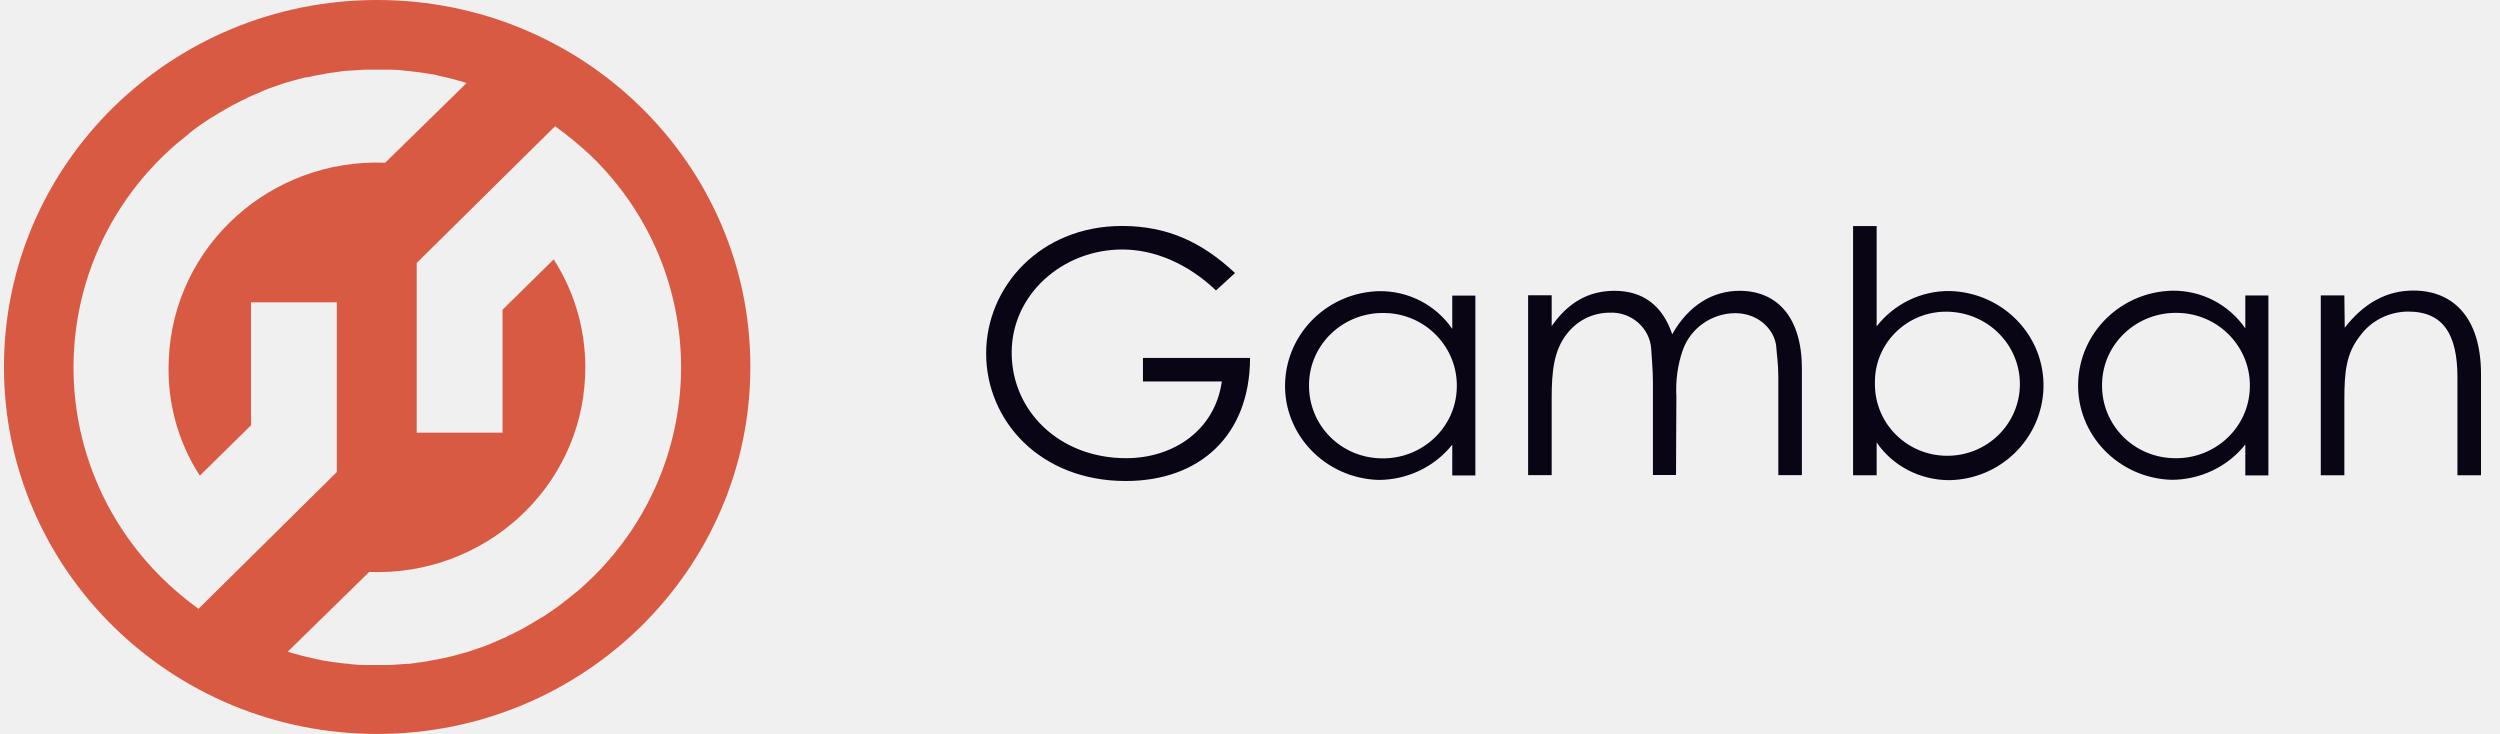
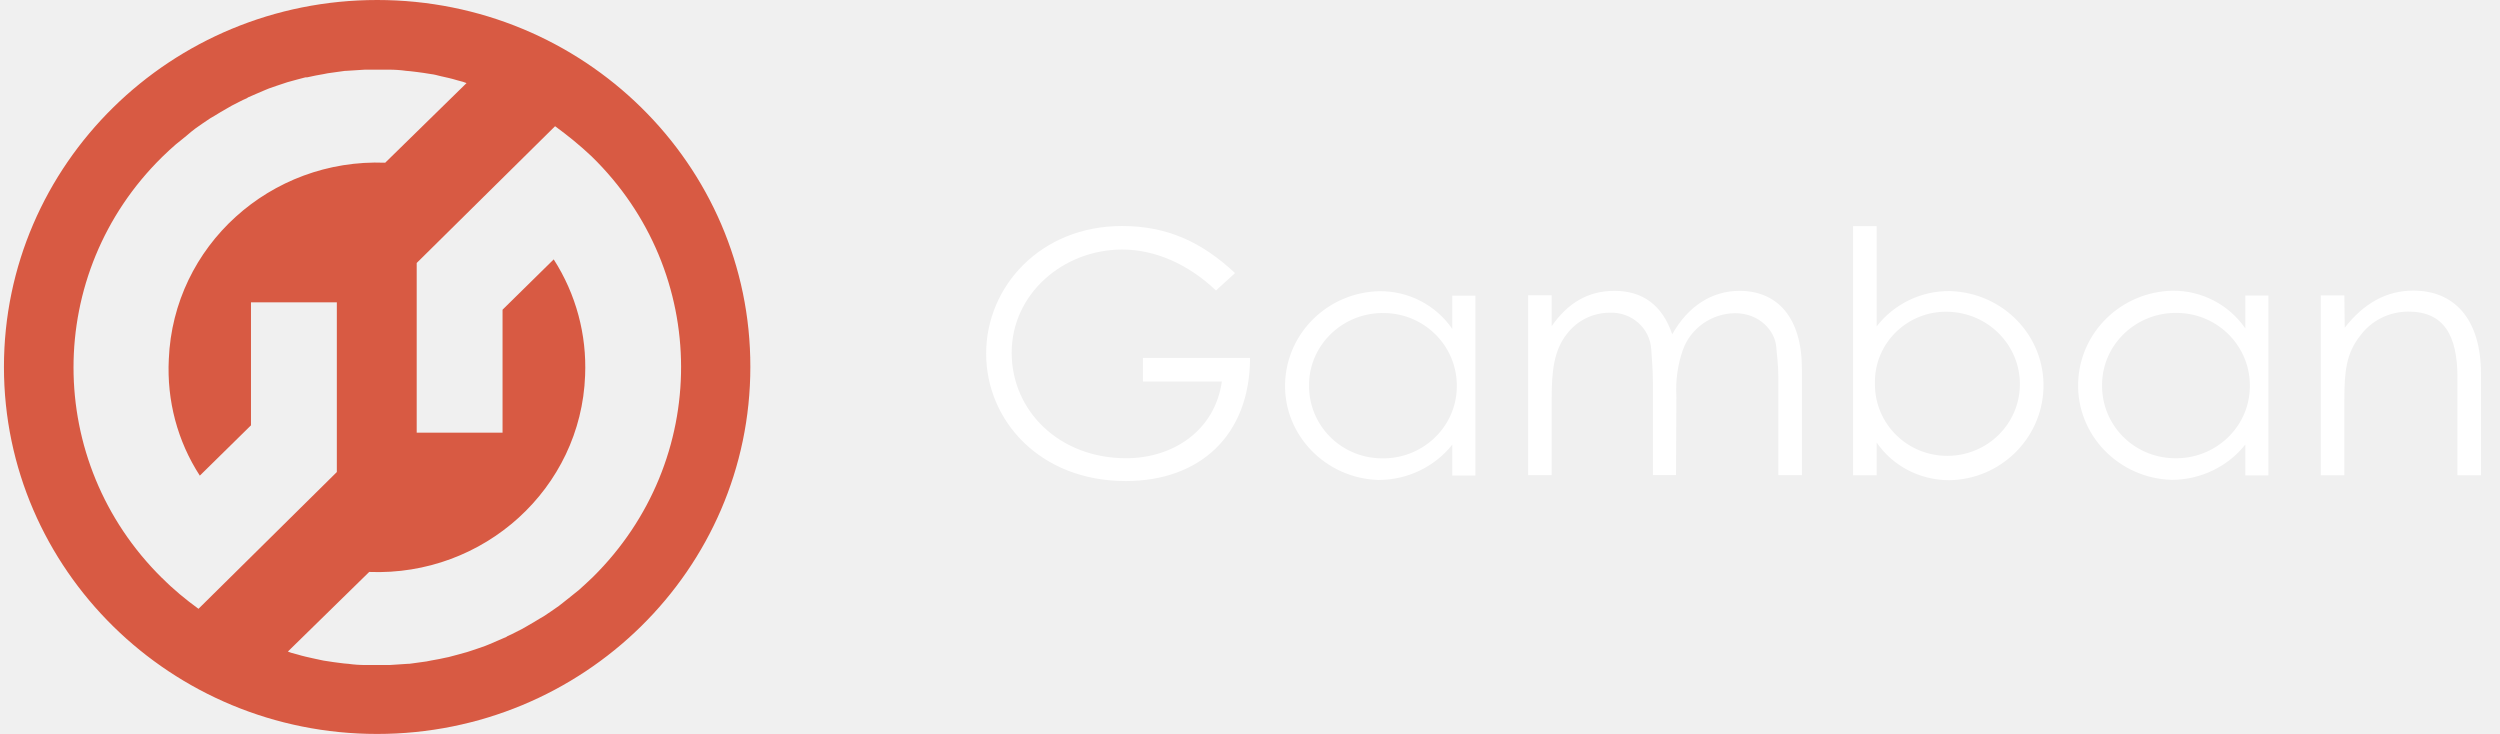
<svg xmlns="http://www.w3.org/2000/svg" width="109" height="32" viewBox="0 0 109 32" fill="none">
-   <path d="M54.502 15.626C54.486 18.988 52.309 20.972 49.082 20.972C45.339 20.972 42.996 18.333 42.996 15.412C42.996 12.49 45.371 9.852 48.917 9.852C50.898 9.852 52.41 10.558 53.847 11.904L53.017 12.663C51.792 11.495 50.333 10.878 48.933 10.878C46.34 10.878 44.109 12.825 44.109 15.375C44.109 17.925 46.196 19.977 49.098 19.977C51.148 19.977 52.969 18.773 53.272 16.632H49.833V15.605H54.497V15.621L54.502 15.626ZM57.074 16.794C57.058 18.527 58.442 19.946 60.205 19.983C61.988 20.035 63.479 18.653 63.516 16.904C63.569 15.15 62.164 13.684 60.386 13.647C58.602 13.595 57.111 14.977 57.074 16.726V16.799M63.319 12.888H64.326V20.731H63.319V19.386C62.547 20.359 61.355 20.925 60.098 20.925C57.793 20.852 55.956 18.962 56.03 16.695C56.105 14.501 57.904 12.747 60.135 12.694C61.413 12.679 62.6 13.297 63.319 14.338V12.888ZM73.074 20.71H72.067V16.695C72.067 16.092 72.014 15.595 71.993 15.223C71.939 14.302 71.13 13.595 70.193 13.632C69.453 13.632 68.772 13.967 68.319 14.553C67.744 15.281 67.653 16.197 67.653 17.386V20.715H66.626V12.873H67.653V14.218C68.356 13.208 69.24 12.679 70.39 12.679C71.615 12.679 72.477 13.297 72.909 14.574C73.611 13.318 74.671 12.679 75.842 12.679C77.498 12.679 78.563 13.846 78.563 16.077V20.715H77.535V16.433C77.535 15.846 77.461 15.406 77.445 15.124C77.392 14.433 76.726 13.653 75.645 13.653C74.618 13.668 73.718 14.307 73.377 15.244C73.143 15.899 73.052 16.605 73.09 17.297L73.074 20.715V20.71ZM88.067 16.778C88.083 15.045 86.683 13.626 84.915 13.59C83.185 13.553 81.763 14.92 81.747 16.616V16.757C81.747 18.475 83.153 19.872 84.899 19.872C86.645 19.872 88.051 18.49 88.067 16.773M81.822 20.721H80.794V9.857H81.822V14.229C82.578 13.255 83.765 12.668 85.027 12.689C87.348 12.763 89.169 14.653 89.095 16.935C89.02 19.129 87.221 20.899 84.99 20.935C83.712 20.935 82.524 20.317 81.822 19.291V20.726V20.721ZM91.65 16.789C91.634 18.522 93.019 19.941 94.781 19.977C96.565 20.03 98.056 18.647 98.093 16.899C98.146 15.145 96.74 13.679 94.962 13.642C93.178 13.59 91.688 14.972 91.65 16.721V16.794M97.896 12.883H98.902V20.726H97.896V19.38C97.124 20.354 95.931 20.92 94.675 20.92C92.369 20.846 90.532 18.956 90.607 16.674C90.681 14.48 92.481 12.726 94.712 12.674C95.99 12.658 97.177 13.276 97.896 14.318V12.883ZM102.235 14.281C103.066 13.218 104.051 12.668 105.222 12.668C106.969 12.668 108.172 13.857 108.172 16.312V20.721H107.144V16.454C107.144 14.611 106.548 13.585 105.004 13.585C104.173 13.585 103.385 13.972 102.896 14.647C102.299 15.406 102.214 16.187 102.214 17.427V20.721H101.186V12.878H102.214L102.23 14.276L102.235 14.281Z" fill="#0A0515" />
+   <path d="M54.502 15.628C54.486 18.99 52.309 20.974 49.082 20.974C45.339 20.974 42.996 18.335 42.996 15.414C42.996 12.492 45.371 9.854 48.917 9.854C50.898 9.854 52.41 10.56 53.847 11.906L53.017 12.665C51.792 11.498 50.333 10.88 48.933 10.88C46.34 10.88 44.109 12.827 44.109 15.377C44.109 17.927 46.196 19.979 49.098 19.979C51.148 19.979 52.969 18.775 53.272 16.634H49.833V15.607H54.497V15.623L54.502 15.628ZM57.074 16.796C57.058 18.529 58.442 19.948 60.205 19.984C61.988 20.037 63.479 18.655 63.516 16.906C63.569 15.152 62.164 13.686 60.386 13.649C58.602 13.597 57.111 14.979 57.074 16.728V16.801M63.319 12.89H64.326V20.733H63.319V19.387C62.547 20.361 61.355 20.927 60.098 20.927C57.793 20.854 55.956 18.963 56.03 16.696C56.105 14.503 57.904 12.749 60.135 12.696C61.413 12.681 62.6 13.299 63.319 14.34V12.89ZM73.074 20.712H72.067V16.696C72.067 16.094 72.014 15.597 71.993 15.225C71.939 14.304 71.13 13.597 70.193 13.634C69.453 13.634 68.772 13.969 68.319 14.555C67.744 15.283 67.653 16.199 67.653 17.387V20.717H66.626V12.874H67.653V14.22C68.356 13.21 69.24 12.681 70.39 12.681C71.615 12.681 72.477 13.299 72.909 14.576C73.611 13.319 74.671 12.681 75.842 12.681C77.498 12.681 78.563 13.848 78.563 16.079V20.717H77.535V16.435C77.535 15.848 77.461 15.409 77.445 15.126C77.392 14.435 76.726 13.655 75.645 13.655C74.618 13.67 73.718 14.309 73.377 15.246C73.143 15.901 73.052 16.607 73.09 17.299L73.074 20.717V20.712ZM88.067 16.78C88.083 15.047 86.683 13.628 84.915 13.592C83.185 13.555 81.763 14.922 81.747 16.618V16.759C81.747 18.477 83.153 19.875 84.899 19.875C86.645 19.875 88.051 18.492 88.067 16.775M81.822 20.723H80.794V9.859H81.822V14.23C82.578 13.257 83.765 12.67 85.027 12.691C87.348 12.764 89.169 14.655 89.095 16.937C89.02 19.131 87.221 20.901 84.99 20.937C83.712 20.937 82.524 20.32 81.822 19.293V20.728V20.723ZM91.65 16.791C91.634 18.524 93.019 19.942 94.781 19.979C96.565 20.032 98.056 18.649 98.093 16.901C98.146 15.147 96.74 13.681 94.962 13.644C93.178 13.592 91.688 14.974 91.65 16.723V16.796M97.896 12.885H98.902V20.728H97.896V19.382C97.124 20.356 95.931 20.922 94.675 20.922C92.369 20.848 90.532 18.958 90.607 16.675C90.681 14.482 92.481 12.728 94.712 12.675C95.99 12.66 97.177 13.278 97.896 14.319V12.885ZM102.235 14.283C103.066 13.22 104.051 12.67 105.222 12.67C106.969 12.67 108.172 13.859 108.172 16.314V20.723H107.144V16.456C107.144 14.613 106.548 13.586 105.004 13.586C104.173 13.586 103.385 13.974 102.896 14.649C102.299 15.409 102.214 16.189 102.214 17.429V20.723H101.186V12.88H102.214L102.23 14.278L102.235 14.283Z" fill="white" />
  <path d="M25.841 25.168C25.622 25.382 25.425 25.555 25.229 25.733L25.032 25.89C24.872 26.016 24.707 26.157 24.547 26.277L24.366 26.419C24.148 26.576 23.935 26.717 23.716 26.864L23.535 26.969C23.354 27.073 23.195 27.183 22.997 27.288L22.779 27.414C22.561 27.518 22.348 27.644 22.13 27.733L22.076 27.77C21.826 27.874 21.592 27.984 21.336 28.089L21.155 28.162C20.958 28.236 20.74 28.304 20.527 28.377L20.367 28.429C20.117 28.503 19.846 28.571 19.574 28.644C19.558 28.644 19.537 28.66 19.499 28.66C19.265 28.712 19.015 28.764 18.781 28.801L18.6 28.838L17.843 28.942H17.79L16.981 28.995H15.953C15.682 28.995 15.448 28.979 15.181 28.942L15 28.927C14.697 28.89 14.404 28.853 14.101 28.801L13.685 28.712C13.451 28.66 13.201 28.607 12.966 28.534L12.695 28.461L12.551 28.408L16.097 24.937C21.102 25.131 25.33 21.293 25.511 16.372C25.585 14.586 25.117 12.832 24.142 11.309L21.911 13.503V18.864H18.168V11.466L24.201 5.503C24.76 5.911 25.282 6.335 25.788 6.812C30.989 11.874 30.989 20.089 25.841 25.168ZM7.067 25.204C1.918 20.126 1.918 11.911 7.067 6.848L7.083 6.832C7.28 6.639 7.477 6.461 7.679 6.283L7.876 6.126C8.036 6 8.201 5.859 8.345 5.738L8.526 5.597C8.744 5.44 8.957 5.298 9.175 5.152L9.356 5.047C9.537 4.942 9.697 4.832 9.894 4.728L10.113 4.602C10.331 4.497 10.544 4.372 10.762 4.283L10.815 4.246C11.066 4.141 11.3 4.031 11.555 3.927L11.736 3.853C11.934 3.78 12.152 3.712 12.365 3.639L12.524 3.586C12.775 3.513 13.046 3.445 13.318 3.372H13.392C13.627 3.319 13.877 3.267 14.111 3.23L14.292 3.194L15.048 3.089H15.101L15.911 3.037H16.938C17.21 3.037 17.444 3.052 17.71 3.089L17.892 3.105C18.088 3.12 18.27 3.157 18.466 3.178L18.791 3.23C18.935 3.246 19.063 3.283 19.207 3.319C19.441 3.372 19.691 3.424 19.925 3.497L20.197 3.571L20.341 3.623L16.795 7.094C11.79 6.901 7.562 10.723 7.36 15.66C7.269 17.466 7.738 19.236 8.712 20.738L10.943 18.544V13.183H14.686V20.581L8.654 26.544C8.095 26.136 7.557 25.696 7.067 25.199M16.443 0C7.445 0 0.172 7.168 0.172 16C0.172 24.832 7.461 32 16.443 32C25.425 32 32.715 24.832 32.715 16C32.73 7.168 25.441 0 16.443 0Z" fill="#D85A43" />
</svg>
